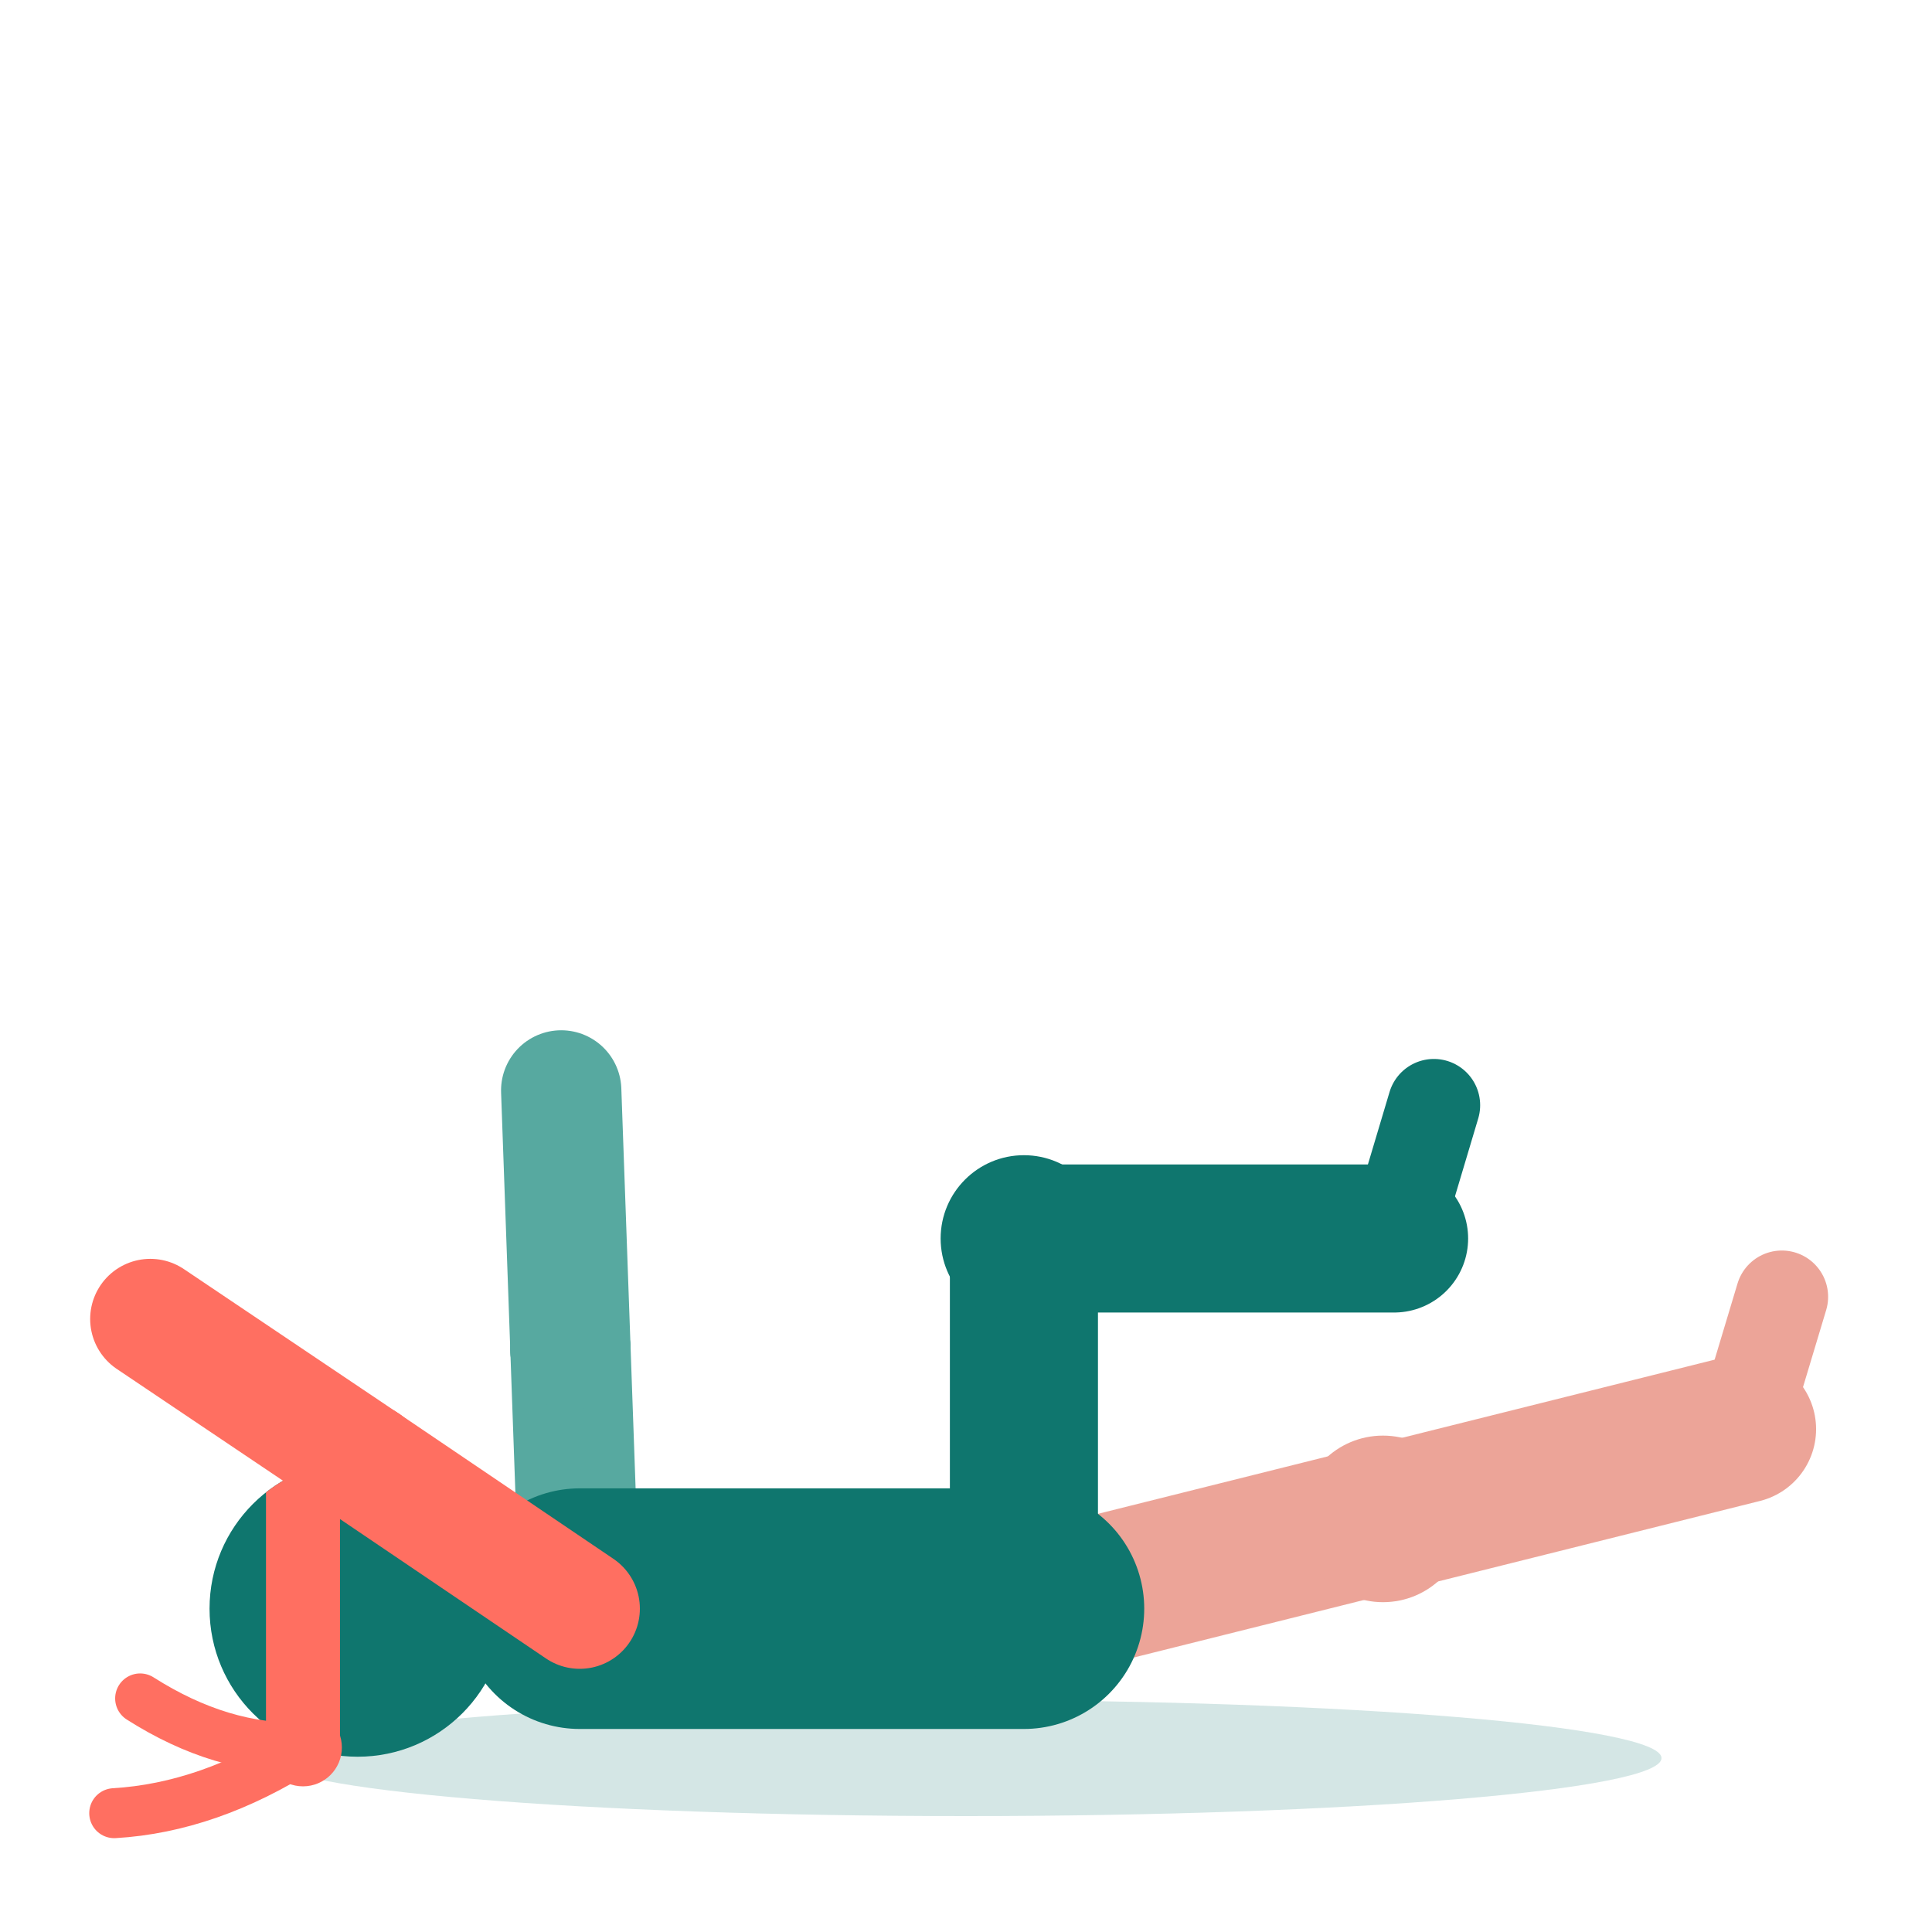
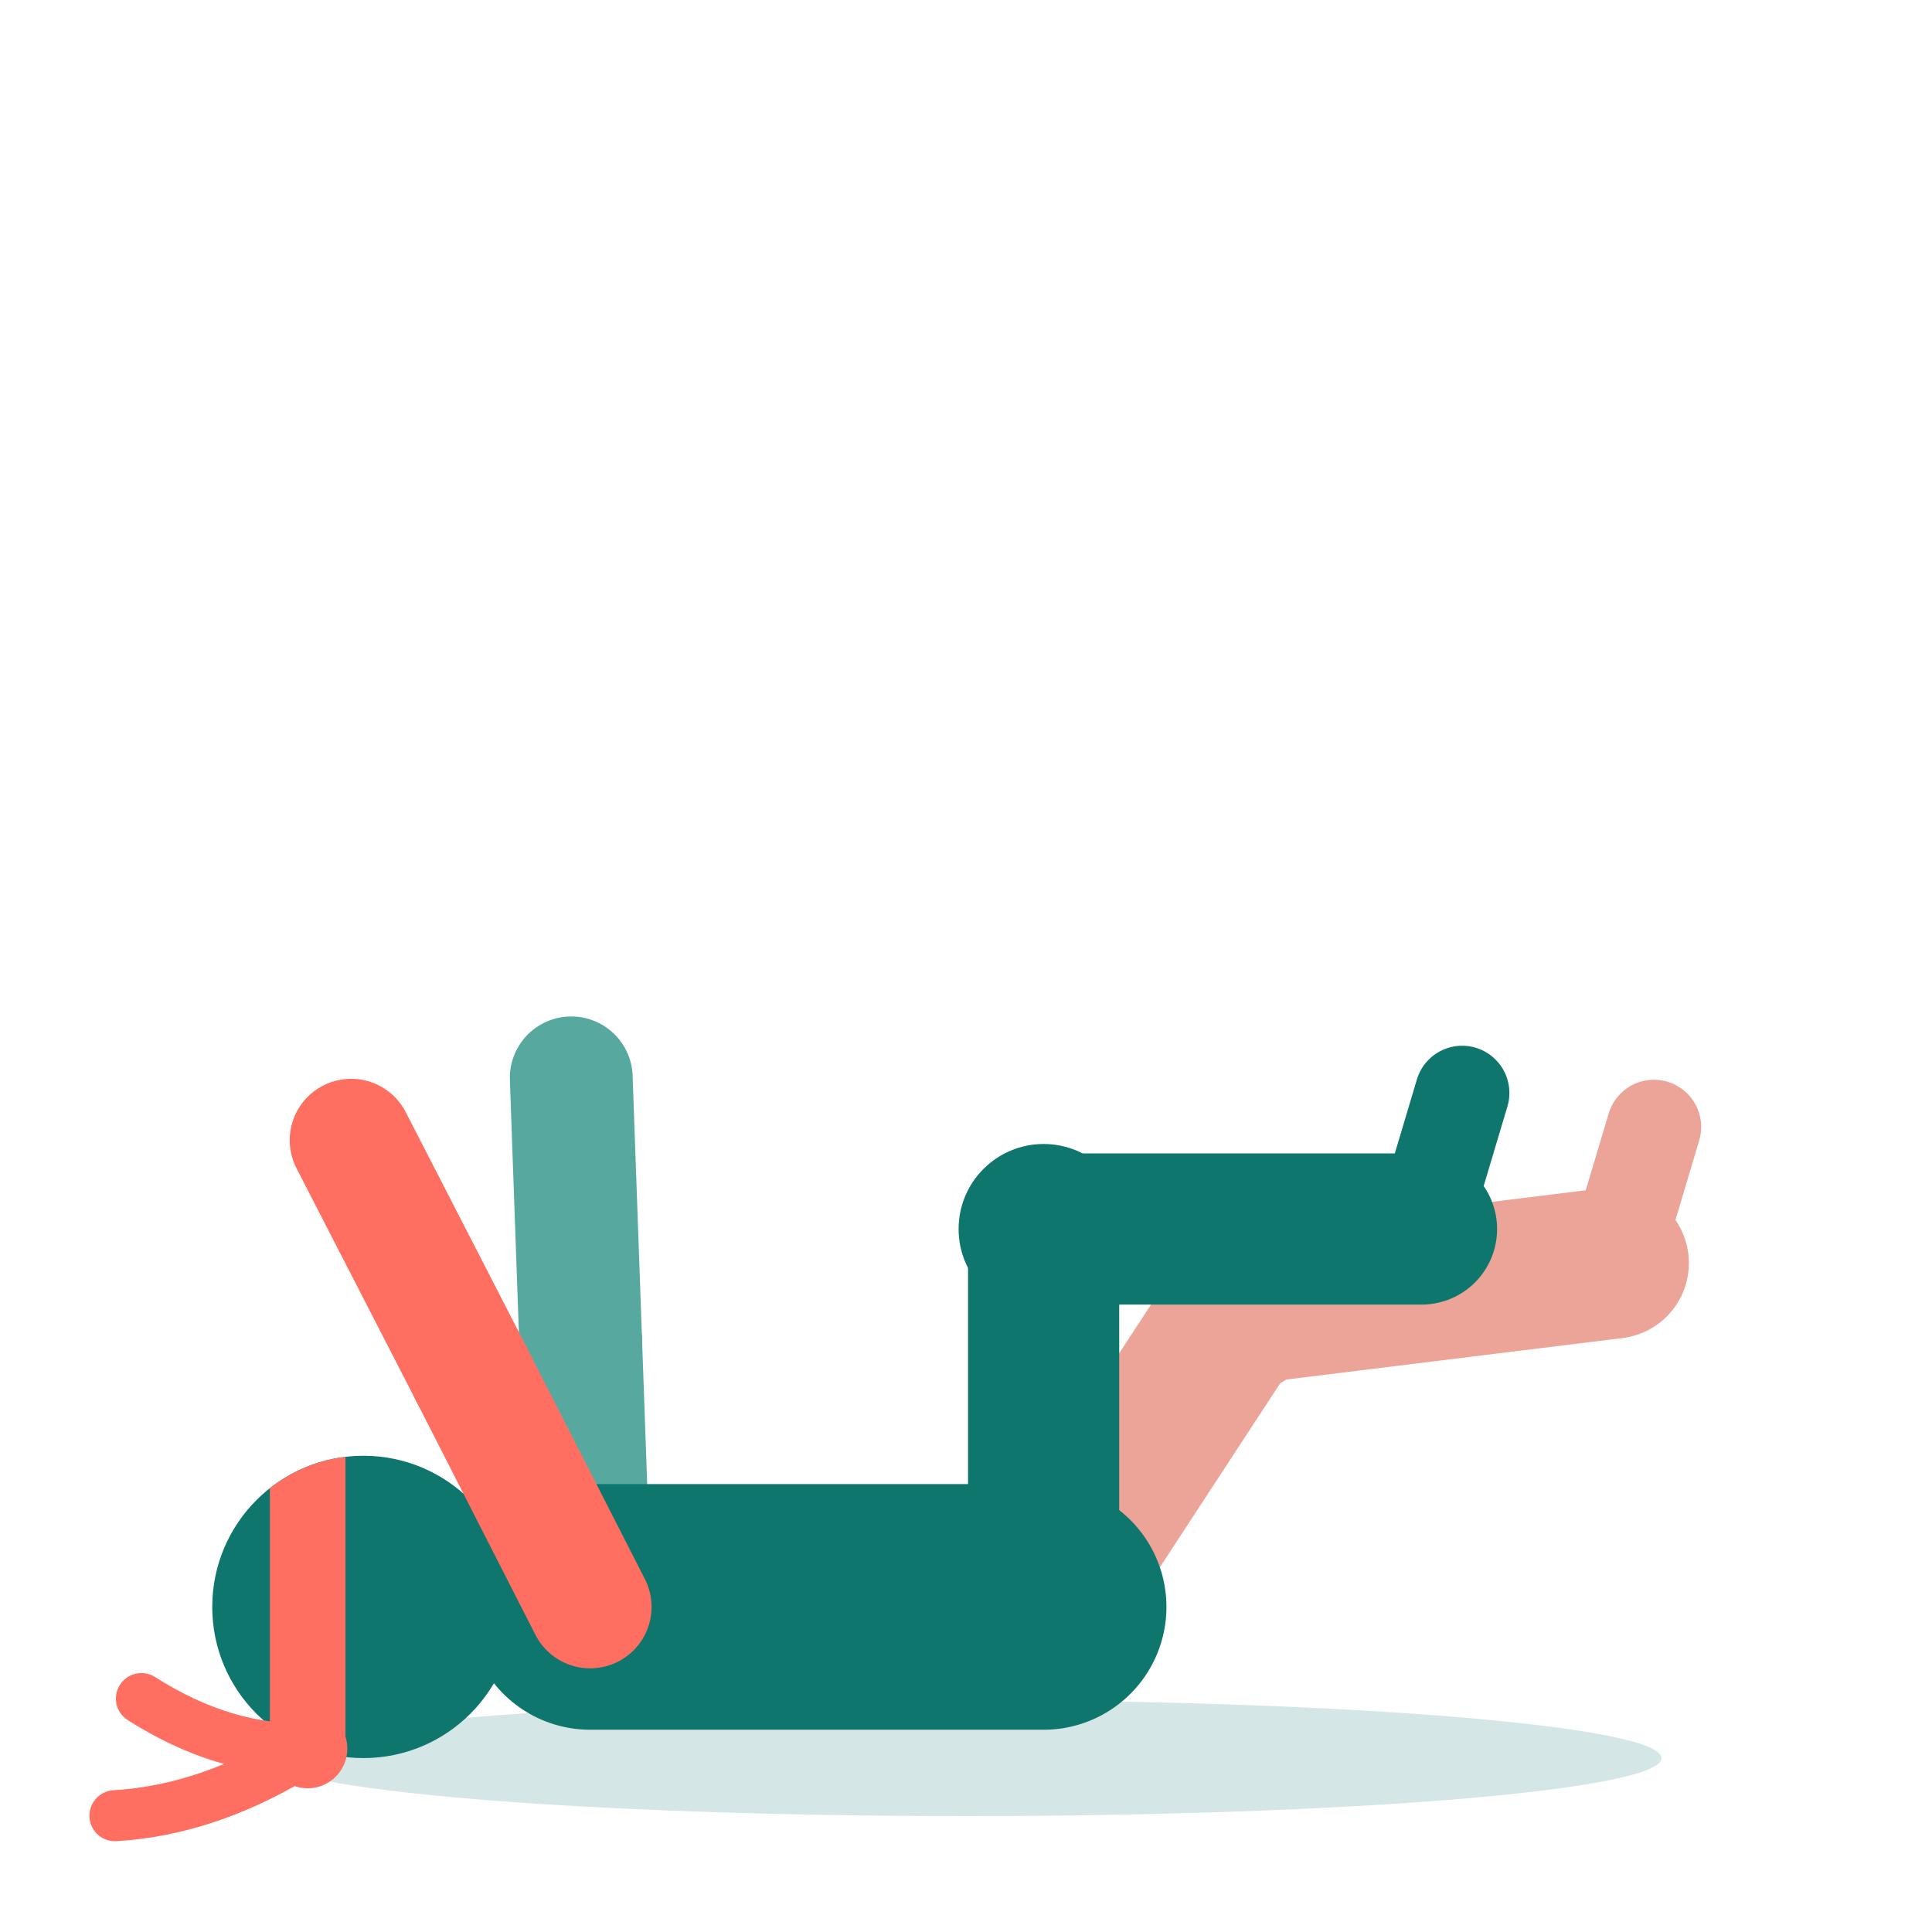
<svg xmlns="http://www.w3.org/2000/svg" viewBox="0 0 200 200" width="200" height="200">
  <ellipse cx="100" cy="182" rx="72" ry="6" fill="#0F766E" opacity="0.18" />
-   <g transform="translate(-1.3 7.5) scale(0.958)">
-     <line x1="112.0" y1="166.0" x2="150.8" y2="156.3" stroke="#ECA498" stroke-width="16" stroke-linecap="round" />
-     <line x1="150.8" y1="156.3" x2="189.6" y2="146.6" stroke="#ECA498" stroke-width="16" stroke-linecap="round" />
-     <line x1="189.6" y1="146.6" x2="193.9" y2="132.3" stroke="#ECA498" stroke-width="10" stroke-linecap="round" />
-     <circle cx="150.8" cy="156.3" r="9" fill="#ECA498" />
+   <g transform="translate(-1.5 4.0) scale(0.978)">
+     <line x1="112.0" y1="166.0" x2="132.6" y2="134.5" stroke="#ECA498" stroke-width="16" stroke-linecap="round" />
+     <line x1="132.6" y1="134.5" x2="172.3" y2="129.6" stroke="#ECA498" stroke-width="16" stroke-linecap="round" />
+     <line x1="172.3" y1="129.6" x2="176.6" y2="115.2" stroke="#ECA498" stroke-width="10" stroke-linecap="round" />
+     <circle cx="132.6" cy="134.5" r="9" fill="#ECA498" />
    <line x1="64.0" y1="166.0" x2="63.0" y2="138.0" stroke="#57A9A0" stroke-width="13" stroke-linecap="round" />
    <line x1="63.0" y1="138.0" x2="62.0" y2="110.0" stroke="#57A9A0" stroke-width="13" stroke-linecap="round" />
    <circle cx="63.0" cy="138.0" r="6.5" fill="#57A9A0" />
    <circle cx="62.0" cy="110.0" r="6" fill="#57A9A0" />
    <line x1="112.0" y1="166.0" x2="64.0" y2="166.0" stroke="#0F766E" stroke-width="26" stroke-linecap="round" />
    <circle cx="40.0" cy="166.0" r="16" fill="#0F766E" />
    <line x1="112.0" y1="166.0" x2="112.0" y2="126.0" stroke="#0F766E" stroke-width="16" stroke-linecap="round" />
    <line x1="112.0" y1="126.0" x2="152.0" y2="126.0" stroke="#0F766E" stroke-width="16" stroke-linecap="round" />
    <line x1="152.0" y1="126.0" x2="156.3" y2="111.6" stroke="#0F766E" stroke-width="10" stroke-linecap="round" />
    <circle cx="112.0" cy="126.0" r="9" fill="#0F766E" />
-     <line x1="64.0" y1="166.0" x2="40.8" y2="150.3" stroke="#FF6F61" stroke-width="13" stroke-linecap="round" />
-     <line x1="40.8" y1="150.3" x2="17.6" y2="134.7" stroke="#FF6F61" stroke-width="13" stroke-linecap="round" />
-     <circle cx="40.8" cy="150.3" r="6.5" fill="#FF6F61" />
-     <circle cx="17.6" cy="134.7" r="6" fill="#FF6F61" />
+     <line x1="64.0" y1="166.0" x2="51.4" y2="141.3" stroke="#FF6F61" stroke-width="13" stroke-linecap="round" />
+     <line x1="51.4" y1="141.3" x2="38.7" y2="116.6" stroke="#FF6F61" stroke-width="13" stroke-linecap="round" />
+     <circle cx="51.4" cy="141.3" r="6.5" fill="#FF6F61" />
+     <circle cx="38.7" cy="116.6" r="6" fill="#FF6F61" />
    <circle cx="112.0" cy="166.0" r="9" fill="#0F766E" />
    <clipPath id="hb">
      <circle cx="40.0" cy="166.0" r="16" />
    </clipPath>
    <g clip-path="url(#hb)">
      <rect x="23.0" y="156.1" width="34" height="8.0" fill="#FF6F61" transform="rotate(-90.0 40.0 166.0)" />
    </g>
    <path d="M34.1,181.0 Q23.9,187.5 13.7,188.1" stroke="#FF6F61" stroke-width="5.4" stroke-linecap="round" fill="none" />
    <path d="M34.1,181.0 Q25.3,181.3 16.5,175.7" stroke="#FF6F61" stroke-width="5.4" stroke-linecap="round" fill="none" />
    <circle cx="34.1" cy="181.0" r="4.2" fill="#FF6F61" />
  </g>
</svg>
